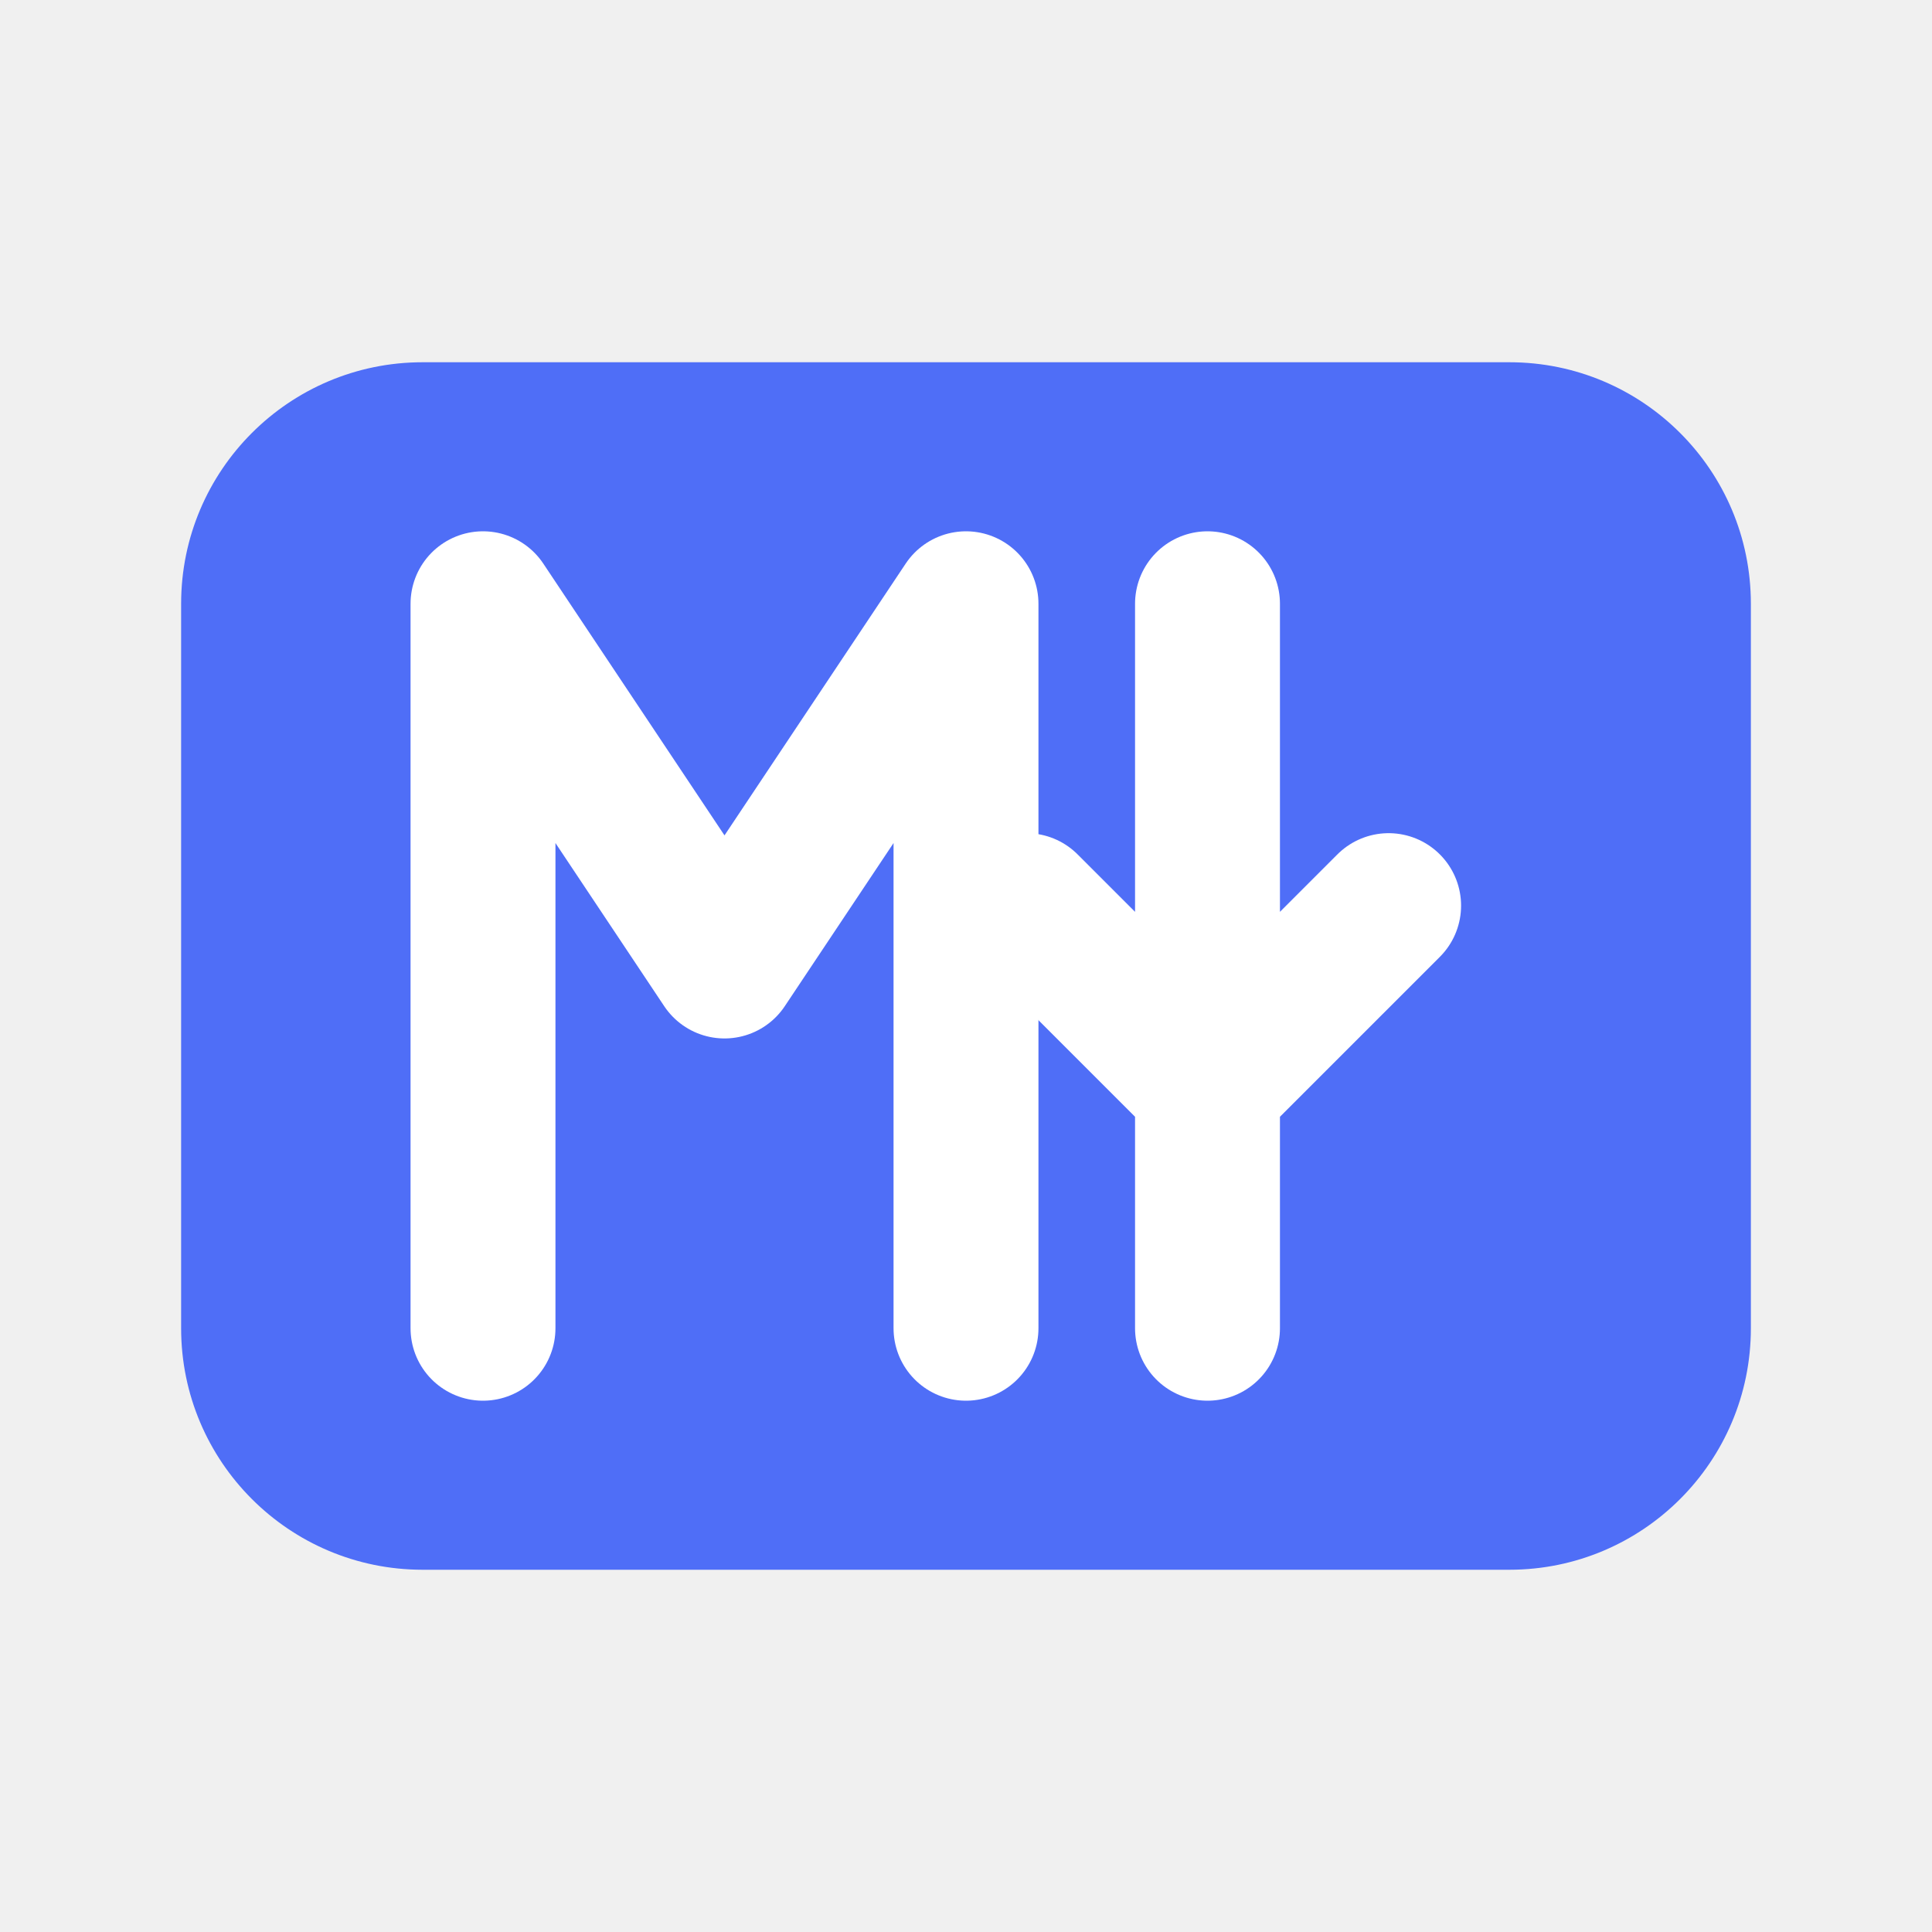
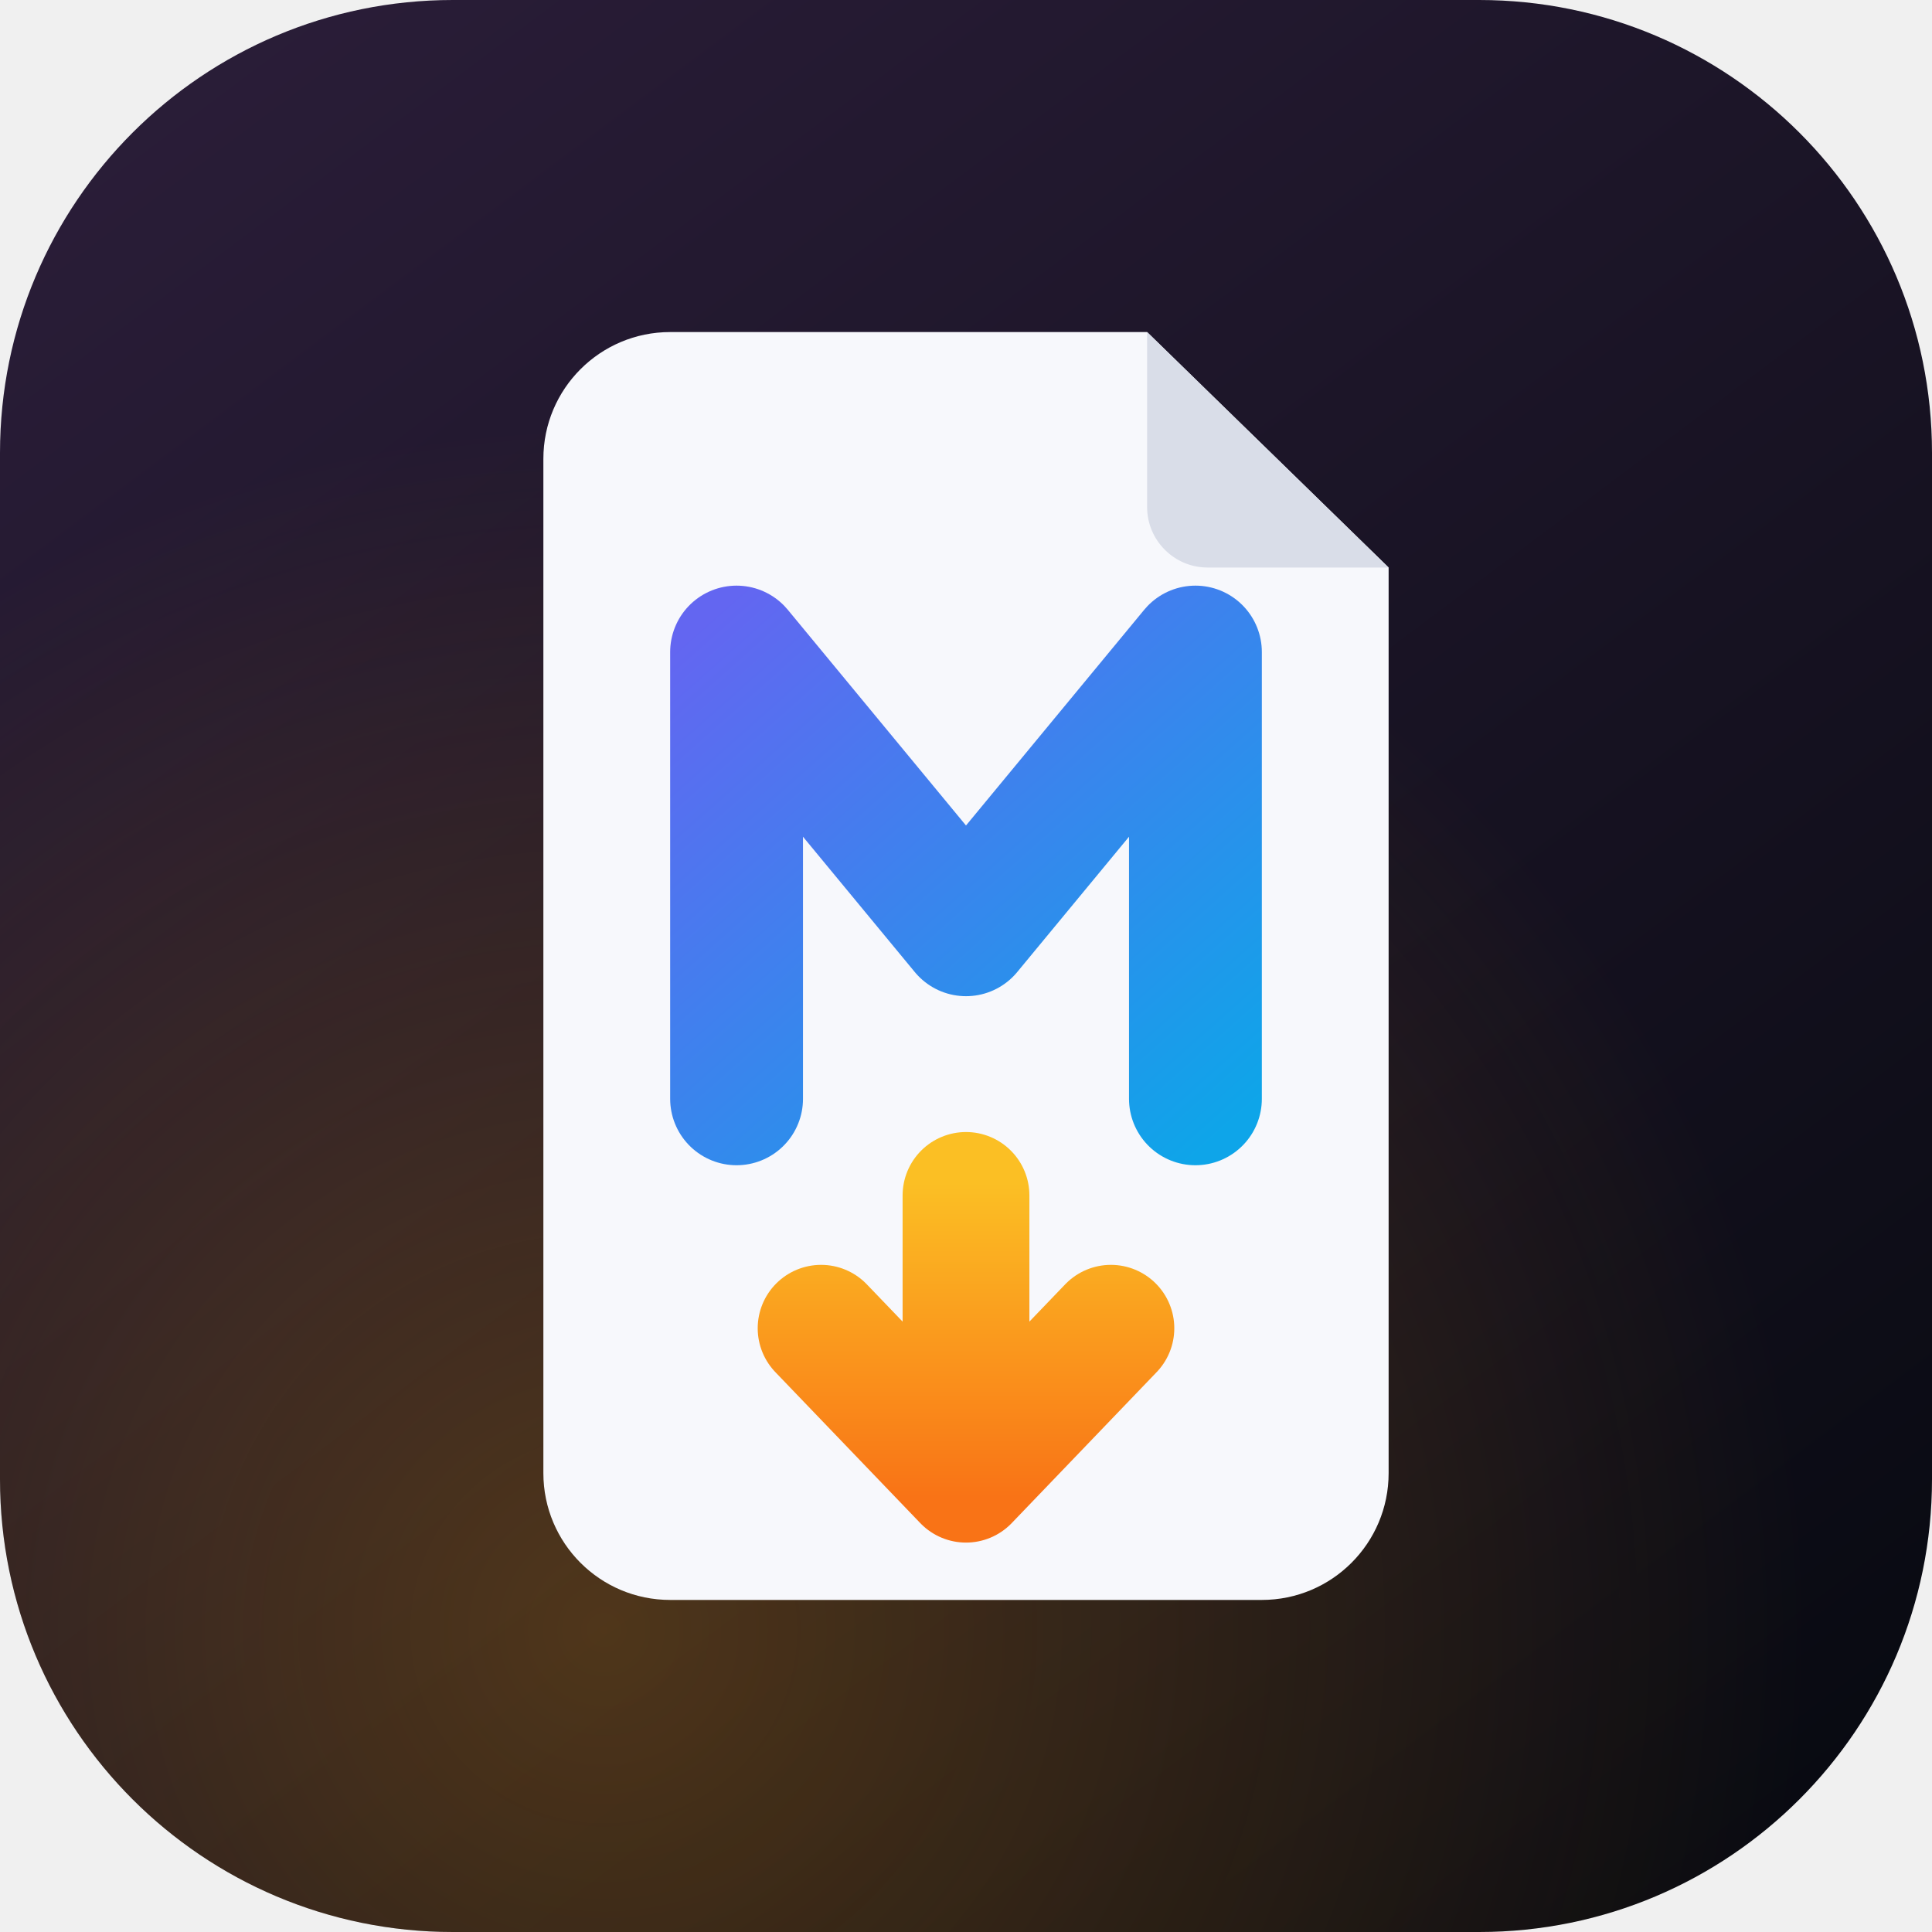
- <svg xmlns="http://www.w3.org/2000/svg" viewBox="0 0 32 32">
-   <rect x="3" y="6" width="26" height="20" rx="4" fill="#4f6ef7" />
-   <path d="M8 22V10l4 6 4-6v12" stroke="#fff" stroke-width="2.4" fill="none" stroke-linecap="round" stroke-linejoin="round" />
-   <path d="M20 10v8m0 0l3-3m-3 3l-3-3m3 3v4" stroke="#fff" stroke-width="2.4" fill="none" stroke-linecap="round" stroke-linejoin="round" />
+ <svg xmlns="http://www.w3.org/2000/svg" width="32" height="32" viewBox="0 0 32 32" fill="none">
+   <defs>
+     <linearGradient id="tile" x1="4" y1="0" x2="28" y2="32" gradientUnits="userSpaceOnUse">
+       <stop stop-color="#2A1D38" />
+       <stop offset="1" stop-color="#080A11" />
+     </linearGradient>
+     <radialGradient id="halo" cx="10" cy="27" r="20" gradientUnits="userSpaceOnUse">
+       <stop stop-color="#F59E0B" stop-opacity=".26" />
+       <stop offset="1" stop-color="#F59E0B" stop-opacity="0" />
+     </radialGradient>
+     <linearGradient id="mark" x1="12" y1="10" x2="20" y2="19" gradientUnits="userSpaceOnUse">
+       <stop stop-color="#6366F1" />
+       <stop offset="1" stop-color="#0EA5E9" />
+     </linearGradient>
+     <linearGradient id="arrow" x1="16" y1="19.6" x2="16" y2="24.8" gradientUnits="userSpaceOnUse">
+       <stop stop-color="#FBBF24" />
+       <stop offset="1" stop-color="#F97316" />
+     </linearGradient>
+   </defs>
+   <rect width="32" height="32" rx="7.5" fill="url(#tile)" />
+   <rect width="32" height="32" rx="7.5" fill="url(#halo)" />
+   <path d="M9 7.6 C9 6.44 9.94 5.5 11.1 5.5 H19 L23 9.4 V24.4 C23 25.56 22.06 26.5 20.9 26.5 H11.1 C9.94 26.5 9 25.56 9 24.4 Z" fill="#F7F8FC" />
+   <path d="M19 5.5 V8.4 C19 8.95 19.45 9.4 20 9.4 H23 Z" fill="#D9DDE8" />
+   <path d="M12.2 18.2 V10.8 L16 15.4 L19.8 10.8 V18.2" stroke="url(#mark)" stroke-width="2.2" stroke-linecap="round" stroke-linejoin="round" />
+   <path d="M16 19.8 V24.4 M13.6 22 L16 24.5 L18.4 22" stroke="url(#arrow)" stroke-width="2.1" stroke-linecap="round" stroke-linejoin="round" />
</svg>
